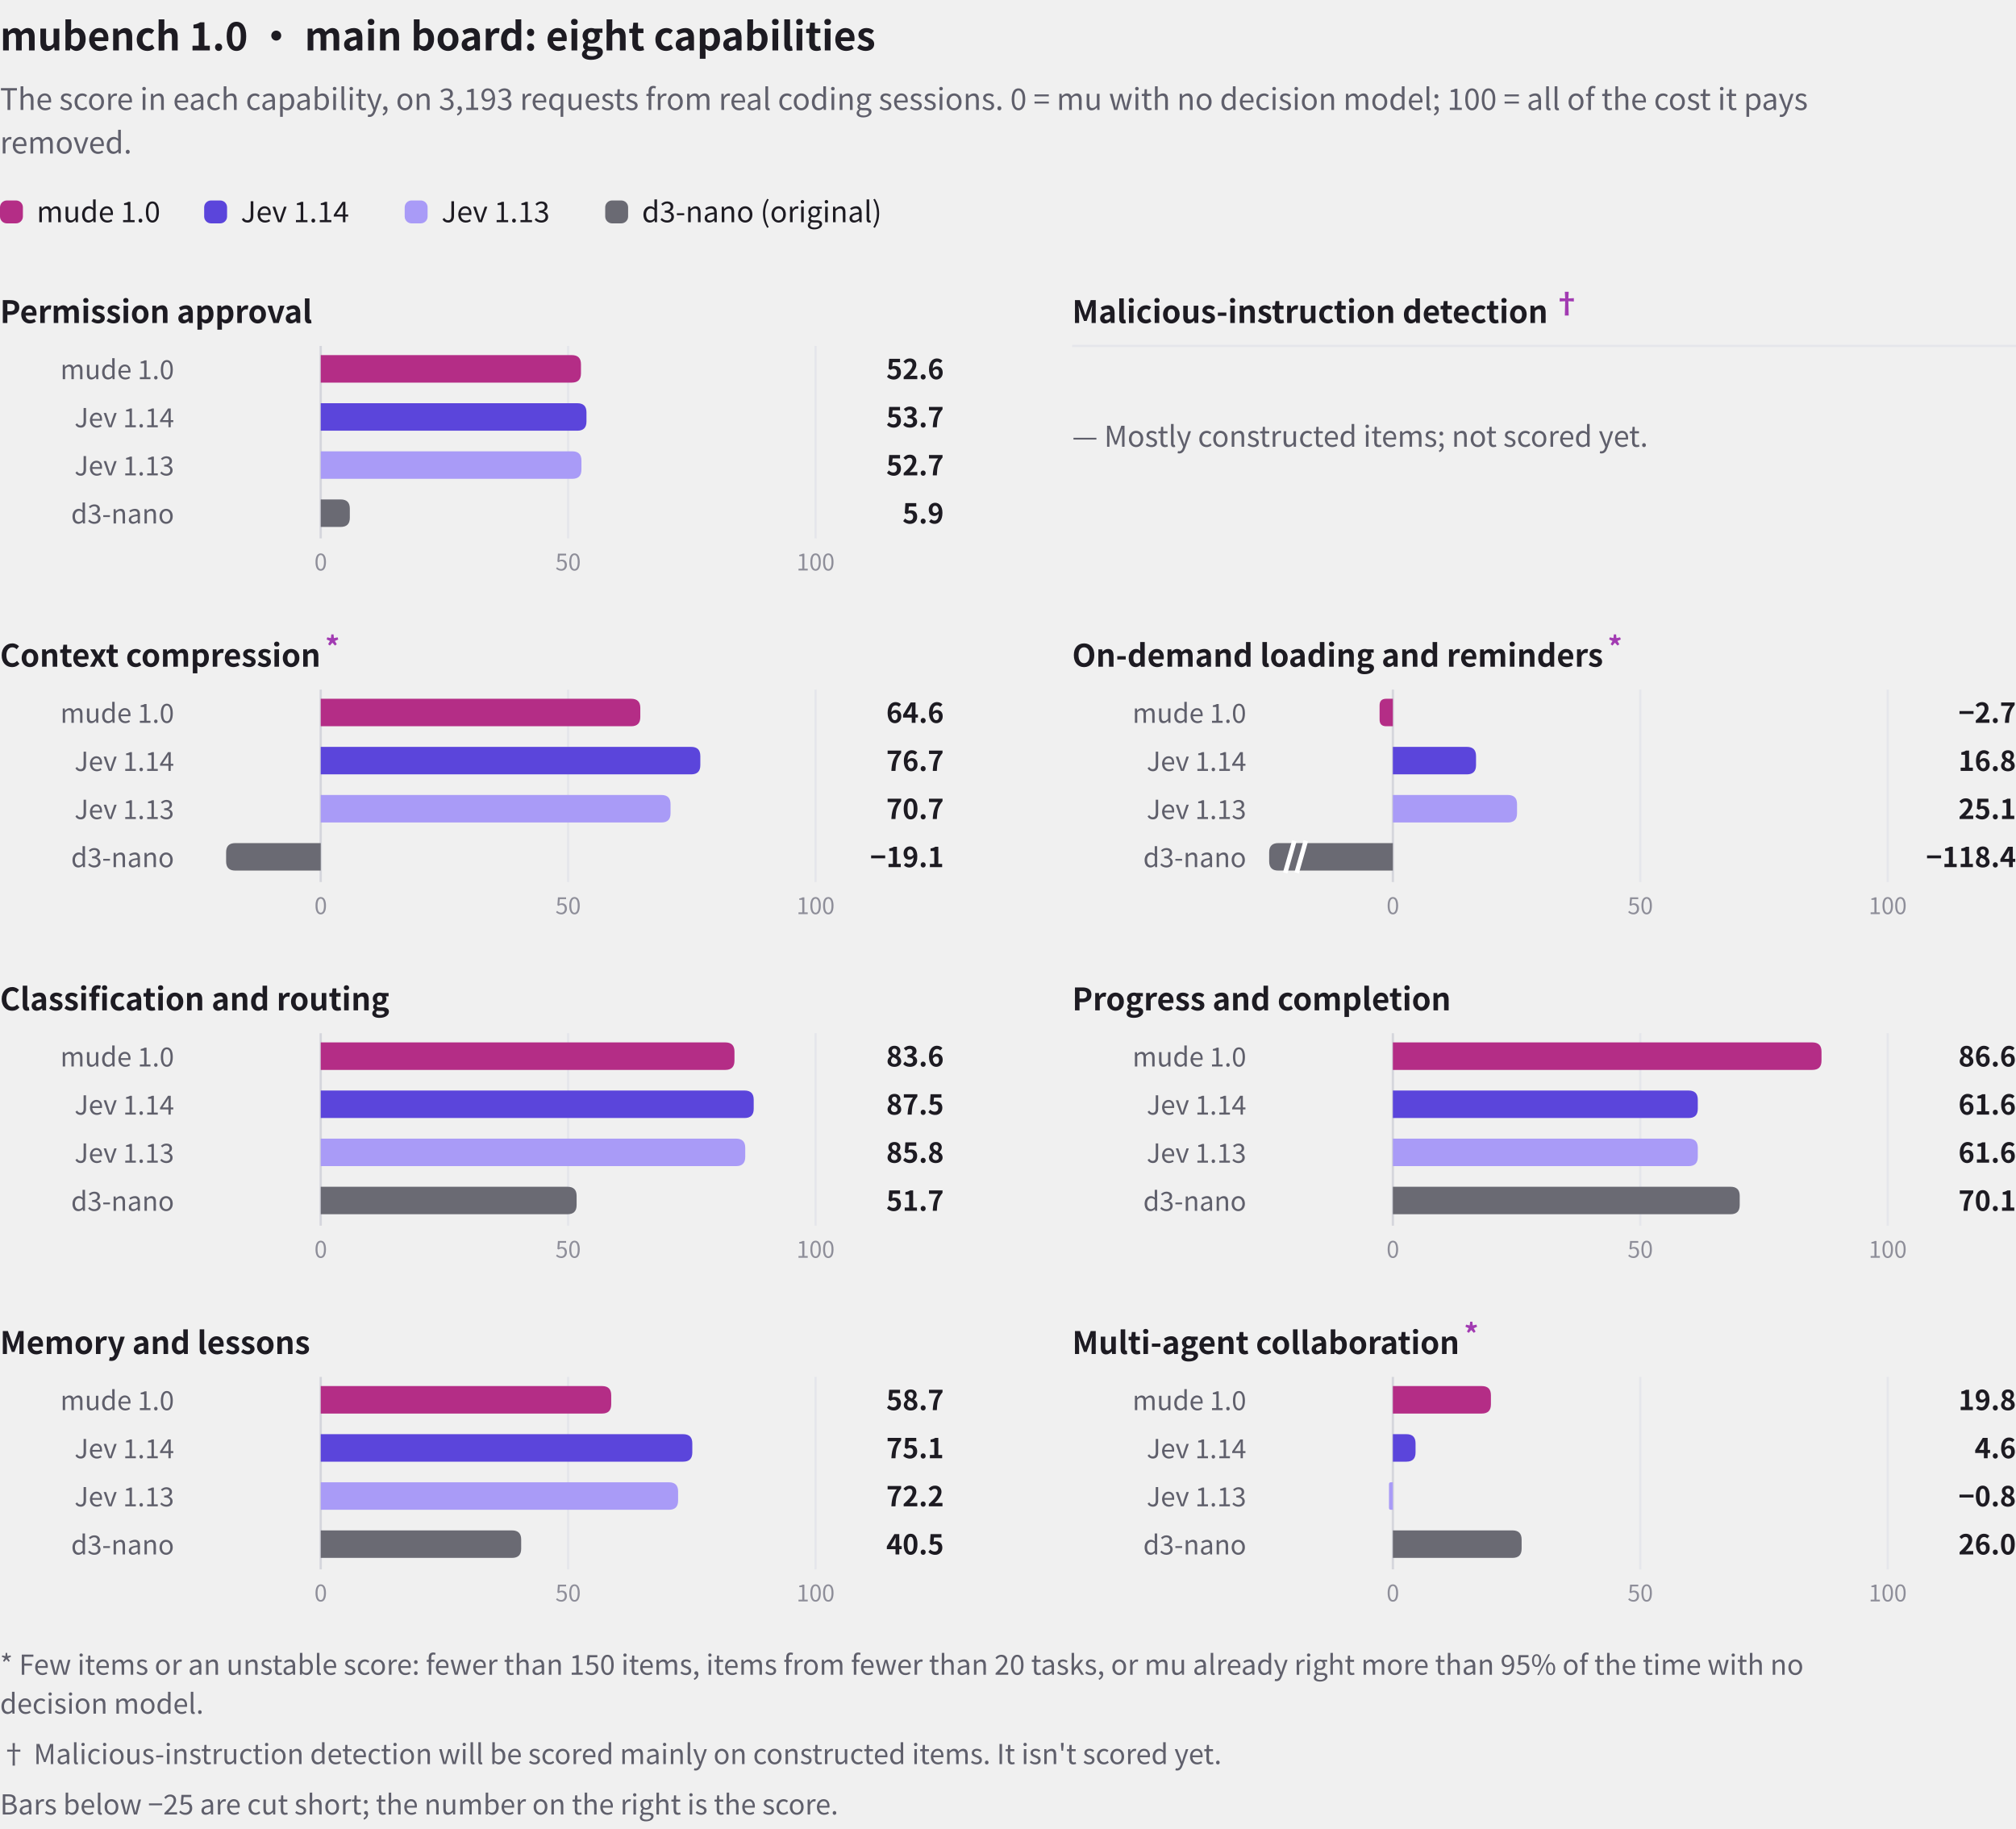
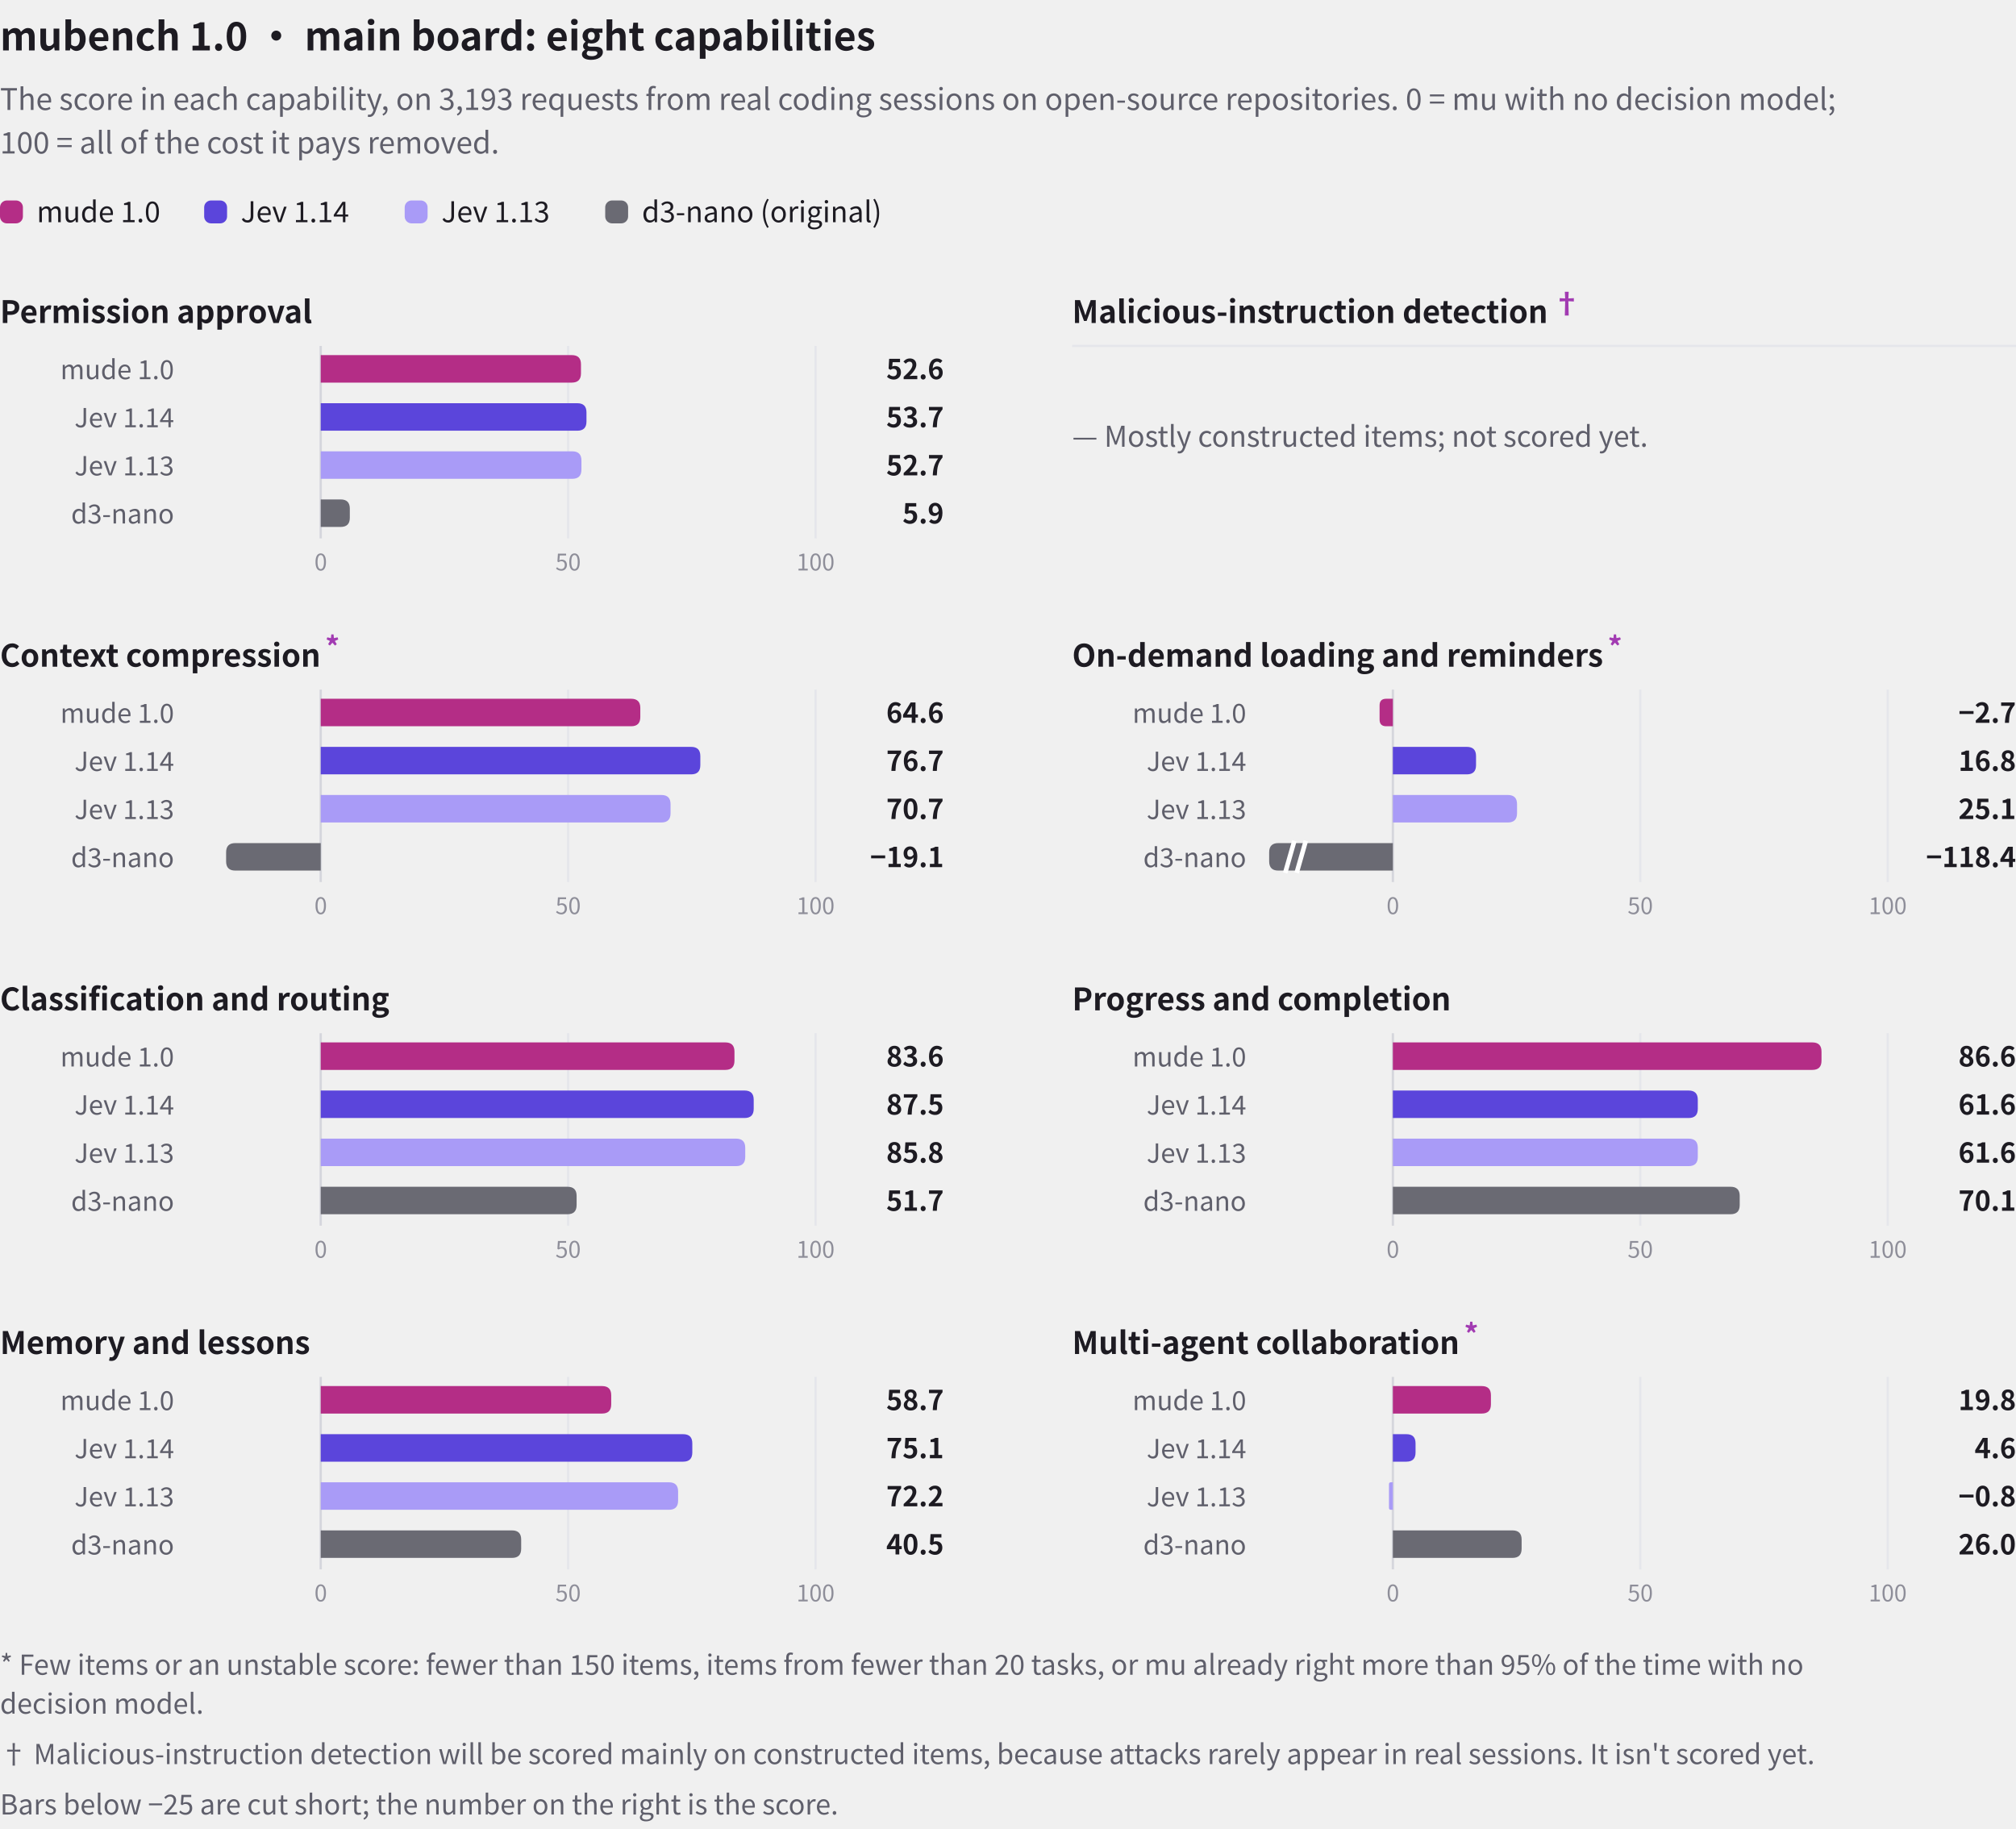
<svg xmlns="http://www.w3.org/2000/svg" width="880" height="798" viewBox="0 0 880 798" role="img" aria-labelledby="t d" font-family="-apple-system, BlinkMacSystemFont, &quot;Segoe UI&quot;, &quot;PingFang SC&quot;, &quot;Hiragino Sans GB&quot;, &quot;Noto Sans CJK SC&quot;, &quot;Noto Sans SC&quot;, &quot;Microsoft YaHei&quot;, &quot;Helvetica Neue&quot;, Arial, sans-serif">
  <text x="0" y="22" font-size="17" font-weight="650" fill="#1d1b22">mubench 1.0 · main board: eight capabilities</text>
-   <text x="0" y="48" font-size="13" fill="#5f5f6b">The score in each capability, on 3,193 requests from real coding sessions. 0 = mu with no decision model; 100 = all of the cost it pays</text>
-   <text x="0" y="67" font-size="13" fill="#5f5f6b">removed.</text>
+   <text x="0" y="48" font-size="13" fill="#5f5f6b">The score in each capability, on 3,193 requests from real coding sessions on open-source repositories. 0 = mu with no decision model;</text>
+   <text x="0" y="67" font-size="13" fill="#5f5f6b">100 = all of the cost it pays removed.</text>
  <rect x="0" y="87.5" width="10" height="10" rx="3" fill="#b42d86" />
  <text x="16" y="97" font-size="12.5" fill="#1d1b22">mude 1.0</text>
  <rect x="89.12" y="87.5" width="10" height="10" rx="3" fill="#5b45db" />
  <text x="105.1" y="97" font-size="12.5" fill="#1d1b22">Jev 1.14</text>
  <rect x="176.65" y="87.5" width="10" height="10" rx="3" fill="#a99bf7" />
  <text x="192.7" y="97" font-size="12.5" fill="#1d1b22">Jev 1.13</text>
  <rect x="264.18" y="87.5" width="10" height="10" rx="3" fill="#6a6a73" />
  <text x="280.2" y="97" font-size="12.5" fill="#1d1b22">d3-nano (original)</text>
  <text x="0" y="141" font-size="13.5" font-weight="650" fill="#1d1b22">Permission approval</text>
  <line x1="140" y1="151" x2="140" y2="235" stroke="#d5d6dc" stroke-width="1" />
  <line x1="248" y1="151" x2="248" y2="235" stroke="#e5e6eb" stroke-width="1" />
  <line x1="356" y1="151" x2="356" y2="235" stroke="#e5e6eb" stroke-width="1" />
  <text x="76" y="165.5" font-size="11.5" text-anchor="end" fill="#5f5f6b">mude 1.0</text>
  <path d="M140,155 H249.6 Q253.6,155 253.6,159 V163 Q253.6,167 249.6,167 H140 Z" fill="#b42d86" />
  <text x="412" y="165.5" font-size="12" font-weight="600" text-anchor="end" style="font-variant-numeric: tabular-nums" fill="#1d1b22">52.6</text>
  <text x="76" y="186.5" font-size="11.5" text-anchor="end" fill="#5f5f6b">Jev 1.14</text>
  <path d="M140,176 H252 Q256,176 256,180 V184 Q256,188 252,188 H140 Z" fill="#5b45db" />
  <text x="412" y="186.5" font-size="12" font-weight="600" text-anchor="end" style="font-variant-numeric: tabular-nums" fill="#1d1b22">53.7</text>
  <text x="76" y="207.5" font-size="11.5" text-anchor="end" fill="#5f5f6b">Jev 1.13</text>
  <path d="M140,197 H249.8 Q253.8,197 253.8,201 V205 Q253.8,209 249.8,209 H140 Z" fill="#a99bf7" />
  <text x="412" y="207.5" font-size="12" font-weight="600" text-anchor="end" style="font-variant-numeric: tabular-nums" fill="#1d1b22">52.7</text>
  <text x="76" y="228.5" font-size="11.5" text-anchor="end" fill="#5f5f6b">d3-nano</text>
  <path d="M140,218 H148.7 Q152.7,218 152.7,222 V226 Q152.7,230 148.7,230 H140 Z" fill="#6a6a73" />
  <text x="412" y="228.5" font-size="12" font-weight="600" text-anchor="end" style="font-variant-numeric: tabular-nums" fill="#1d1b22">5.9</text>
  <text x="140" y="249" font-size="10" text-anchor="middle" style="font-variant-numeric: tabular-nums" fill="#8e8e99">0</text>
  <text x="248" y="249" font-size="10" text-anchor="middle" style="font-variant-numeric: tabular-nums" fill="#8e8e99">50</text>
  <text x="356" y="249" font-size="10" text-anchor="middle" style="font-variant-numeric: tabular-nums" fill="#8e8e99">100</text>
  <text x="468" y="141" font-size="13.5" font-weight="650" fill="#1d1b22">Malicious-instruction detection<tspan dx="2" dy="-4" font-size="12.5" font-weight="700" fill="#a23bb2">†</tspan>
  </text>
  <line x1="468" y1="151" x2="880" y2="151" stroke="#e5e6eb" stroke-width="1" />
  <text x="468" y="195" font-size="12.5" fill="#5f5f6b">—   Mostly constructed items; not scored yet.</text>
  <text x="0" y="291" font-size="13.5" font-weight="650" fill="#1d1b22">Context compression<tspan dx="2" dy="-4" font-size="12.5" font-weight="700" fill="#a23bb2">*</tspan>
  </text>
  <line x1="140" y1="301" x2="140" y2="385" stroke="#d5d6dc" stroke-width="1" />
  <line x1="248" y1="301" x2="248" y2="385" stroke="#e5e6eb" stroke-width="1" />
  <line x1="356" y1="301" x2="356" y2="385" stroke="#e5e6eb" stroke-width="1" />
  <text x="76" y="315.5" font-size="11.5" text-anchor="end" fill="#5f5f6b">mude 1.0</text>
  <path d="M140,305 H275.5 Q279.5,305 279.5,309 V313 Q279.5,317 275.5,317 H140 Z" fill="#b42d86" />
  <text x="412" y="315.5" font-size="12" font-weight="600" text-anchor="end" style="font-variant-numeric: tabular-nums" fill="#1d1b22">64.6</text>
  <text x="76" y="336.5" font-size="11.5" text-anchor="end" fill="#5f5f6b">Jev 1.14</text>
  <path d="M140,326 H301.7 Q305.7,326 305.7,330 V334 Q305.7,338 301.7,338 H140 Z" fill="#5b45db" />
  <text x="412" y="336.5" font-size="12" font-weight="600" text-anchor="end" style="font-variant-numeric: tabular-nums" fill="#1d1b22">76.7</text>
  <text x="76" y="357.5" font-size="11.5" text-anchor="end" fill="#5f5f6b">Jev 1.13</text>
  <path d="M140,347 H288.7 Q292.7,347 292.7,351 V355 Q292.7,359 288.7,359 H140 Z" fill="#a99bf7" />
  <text x="412" y="357.5" font-size="12" font-weight="600" text-anchor="end" style="font-variant-numeric: tabular-nums" fill="#1d1b22">70.7</text>
  <text x="76" y="378.5" font-size="11.5" text-anchor="end" fill="#5f5f6b">d3-nano</text>
  <path d="M140,368 H102.7 Q98.7,368 98.7,372 V376 Q98.7,380 102.7,380 H140 Z" fill="#6a6a73" />
  <text x="412" y="378.5" font-size="12" font-weight="600" text-anchor="end" style="font-variant-numeric: tabular-nums" fill="#1d1b22">−19.1</text>
  <text x="140" y="399" font-size="10" text-anchor="middle" style="font-variant-numeric: tabular-nums" fill="#8e8e99">0</text>
  <text x="248" y="399" font-size="10" text-anchor="middle" style="font-variant-numeric: tabular-nums" fill="#8e8e99">50</text>
  <text x="356" y="399" font-size="10" text-anchor="middle" style="font-variant-numeric: tabular-nums" fill="#8e8e99">100</text>
  <text x="468" y="291" font-size="13.5" font-weight="650" fill="#1d1b22">On-demand loading and reminders<tspan dx="2" dy="-4" font-size="12.5" font-weight="700" fill="#a23bb2">*</tspan>
  </text>
  <line x1="608" y1="301" x2="608" y2="385" stroke="#d5d6dc" stroke-width="1" />
  <line x1="716" y1="301" x2="716" y2="385" stroke="#e5e6eb" stroke-width="1" />
  <line x1="824" y1="301" x2="824" y2="385" stroke="#e5e6eb" stroke-width="1" />
  <text x="544" y="315.5" font-size="11.5" text-anchor="end" fill="#5f5f6b">mude 1.0</text>
  <path d="M608,305 H605.1 Q602.2,305 602.2,307.9 V314.1 Q602.2,317 605.1,317 H608 Z" fill="#b42d86" />
  <text x="880" y="315.5" font-size="12" font-weight="600" text-anchor="end" style="font-variant-numeric: tabular-nums" fill="#1d1b22">−2.7</text>
  <text x="544" y="336.5" font-size="11.5" text-anchor="end" fill="#5f5f6b">Jev 1.14</text>
  <path d="M608,326 H640.3 Q644.3,326 644.3,330 V334 Q644.3,338 640.3,338 H608 Z" fill="#5b45db" />
  <text x="880" y="336.5" font-size="12" font-weight="600" text-anchor="end" style="font-variant-numeric: tabular-nums" fill="#1d1b22">16.8</text>
  <text x="544" y="357.5" font-size="11.5" text-anchor="end" fill="#5f5f6b">Jev 1.13</text>
  <path d="M608,347 H658.2 Q662.2,347 662.2,351 V355 Q662.2,359 658.2,359 H608 Z" fill="#a99bf7" />
  <text x="880" y="357.5" font-size="12" font-weight="600" text-anchor="end" style="font-variant-numeric: tabular-nums" fill="#1d1b22">25.1</text>
  <text x="544" y="378.5" font-size="11.5" text-anchor="end" fill="#5f5f6b">d3-nano</text>
  <path d="M608,368 H558 Q554,368 554,372 V376 Q554,380 558,380 H608 Z" fill="#6a6a73" />
  <line x1="561" y1="381" x2="565" y2="367" stroke="#ffffff" stroke-width="2" />
  <line x1="566" y1="381" x2="570" y2="367" stroke="#ffffff" stroke-width="2" />
  <text x="880" y="378.5" font-size="12" font-weight="600" text-anchor="end" style="font-variant-numeric: tabular-nums" fill="#1d1b22">−118.4</text>
  <text x="608" y="399" font-size="10" text-anchor="middle" style="font-variant-numeric: tabular-nums" fill="#8e8e99">0</text>
  <text x="716" y="399" font-size="10" text-anchor="middle" style="font-variant-numeric: tabular-nums" fill="#8e8e99">50</text>
  <text x="824" y="399" font-size="10" text-anchor="middle" style="font-variant-numeric: tabular-nums" fill="#8e8e99">100</text>
  <text x="0" y="441" font-size="13.5" font-weight="650" fill="#1d1b22">Classification and routing</text>
  <line x1="140" y1="451" x2="140" y2="535" stroke="#d5d6dc" stroke-width="1" />
  <line x1="248" y1="451" x2="248" y2="535" stroke="#e5e6eb" stroke-width="1" />
  <line x1="356" y1="451" x2="356" y2="535" stroke="#e5e6eb" stroke-width="1" />
  <text x="76" y="465.5" font-size="11.5" text-anchor="end" fill="#5f5f6b">mude 1.0</text>
  <path d="M140,455 H316.6 Q320.6,455 320.6,459 V463 Q320.6,467 316.6,467 H140 Z" fill="#b42d86" />
  <text x="412" y="465.5" font-size="12" font-weight="600" text-anchor="end" style="font-variant-numeric: tabular-nums" fill="#1d1b22">83.6</text>
  <text x="76" y="486.5" font-size="11.5" text-anchor="end" fill="#5f5f6b">Jev 1.14</text>
  <path d="M140,476 H325 Q329,476 329,480 V484 Q329,488 325,488 H140 Z" fill="#5b45db" />
  <text x="412" y="486.5" font-size="12" font-weight="600" text-anchor="end" style="font-variant-numeric: tabular-nums" fill="#1d1b22">87.5</text>
  <text x="76" y="507.5" font-size="11.5" text-anchor="end" fill="#5f5f6b">Jev 1.13</text>
  <path d="M140,497 H321.3 Q325.3,497 325.3,501 V505 Q325.3,509 321.3,509 H140 Z" fill="#a99bf7" />
  <text x="412" y="507.5" font-size="12" font-weight="600" text-anchor="end" style="font-variant-numeric: tabular-nums" fill="#1d1b22">85.8</text>
  <text x="76" y="528.5" font-size="11.5" text-anchor="end" fill="#5f5f6b">d3-nano</text>
  <path d="M140,518 H247.7 Q251.7,518 251.7,522 V526 Q251.7,530 247.7,530 H140 Z" fill="#6a6a73" />
  <text x="412" y="528.5" font-size="12" font-weight="600" text-anchor="end" style="font-variant-numeric: tabular-nums" fill="#1d1b22">51.7</text>
  <text x="140" y="549" font-size="10" text-anchor="middle" style="font-variant-numeric: tabular-nums" fill="#8e8e99">0</text>
  <text x="248" y="549" font-size="10" text-anchor="middle" style="font-variant-numeric: tabular-nums" fill="#8e8e99">50</text>
  <text x="356" y="549" font-size="10" text-anchor="middle" style="font-variant-numeric: tabular-nums" fill="#8e8e99">100</text>
  <text x="468" y="441" font-size="13.5" font-weight="650" fill="#1d1b22">Progress and completion</text>
  <line x1="608" y1="451" x2="608" y2="535" stroke="#d5d6dc" stroke-width="1" />
  <line x1="716" y1="451" x2="716" y2="535" stroke="#e5e6eb" stroke-width="1" />
  <line x1="824" y1="451" x2="824" y2="535" stroke="#e5e6eb" stroke-width="1" />
  <text x="544" y="465.5" font-size="11.5" text-anchor="end" fill="#5f5f6b">mude 1.0</text>
  <path d="M608,455 H791.1 Q795.1,455 795.1,459 V463 Q795.1,467 791.1,467 H608 Z" fill="#b42d86" />
  <text x="880" y="465.5" font-size="12" font-weight="600" text-anchor="end" style="font-variant-numeric: tabular-nums" fill="#1d1b22">86.6</text>
  <text x="544" y="486.5" font-size="11.5" text-anchor="end" fill="#5f5f6b">Jev 1.14</text>
  <path d="M608,476 H737.1 Q741.1,476 741.1,480 V484 Q741.1,488 737.1,488 H608 Z" fill="#5b45db" />
  <text x="880" y="486.5" font-size="12" font-weight="600" text-anchor="end" style="font-variant-numeric: tabular-nums" fill="#1d1b22">61.6</text>
  <text x="544" y="507.5" font-size="11.5" text-anchor="end" fill="#5f5f6b">Jev 1.13</text>
  <path d="M608,497 H737.1 Q741.1,497 741.1,501 V505 Q741.1,509 737.1,509 H608 Z" fill="#a99bf7" />
  <text x="880" y="507.5" font-size="12" font-weight="600" text-anchor="end" style="font-variant-numeric: tabular-nums" fill="#1d1b22">61.6</text>
  <text x="544" y="528.5" font-size="11.5" text-anchor="end" fill="#5f5f6b">d3-nano</text>
  <path d="M608,518 H755.4 Q759.4,518 759.4,522 V526 Q759.4,530 755.4,530 H608 Z" fill="#6a6a73" />
  <text x="880" y="528.5" font-size="12" font-weight="600" text-anchor="end" style="font-variant-numeric: tabular-nums" fill="#1d1b22">70.1</text>
  <text x="608" y="549" font-size="10" text-anchor="middle" style="font-variant-numeric: tabular-nums" fill="#8e8e99">0</text>
  <text x="716" y="549" font-size="10" text-anchor="middle" style="font-variant-numeric: tabular-nums" fill="#8e8e99">50</text>
  <text x="824" y="549" font-size="10" text-anchor="middle" style="font-variant-numeric: tabular-nums" fill="#8e8e99">100</text>
  <text x="0" y="591" font-size="13.5" font-weight="650" fill="#1d1b22">Memory and lessons</text>
  <line x1="140" y1="601" x2="140" y2="685" stroke="#d5d6dc" stroke-width="1" />
  <line x1="248" y1="601" x2="248" y2="685" stroke="#e5e6eb" stroke-width="1" />
  <line x1="356" y1="601" x2="356" y2="685" stroke="#e5e6eb" stroke-width="1" />
  <text x="76" y="615.5" font-size="11.5" text-anchor="end" fill="#5f5f6b">mude 1.0</text>
  <path d="M140,605 H262.8 Q266.8,605 266.8,609 V613 Q266.8,617 262.8,617 H140 Z" fill="#b42d86" />
  <text x="412" y="615.5" font-size="12" font-weight="600" text-anchor="end" style="font-variant-numeric: tabular-nums" fill="#1d1b22">58.7</text>
  <text x="76" y="636.5" font-size="11.5" text-anchor="end" fill="#5f5f6b">Jev 1.14</text>
  <path d="M140,626 H298.2 Q302.2,626 302.2,630 V634 Q302.2,638 298.2,638 H140 Z" fill="#5b45db" />
  <text x="412" y="636.5" font-size="12" font-weight="600" text-anchor="end" style="font-variant-numeric: tabular-nums" fill="#1d1b22">75.1</text>
  <text x="76" y="657.5" font-size="11.5" text-anchor="end" fill="#5f5f6b">Jev 1.13</text>
  <path d="M140,647 H292 Q296,647 296,651 V655 Q296,659 292,659 H140 Z" fill="#a99bf7" />
  <text x="412" y="657.5" font-size="12" font-weight="600" text-anchor="end" style="font-variant-numeric: tabular-nums" fill="#1d1b22">72.2</text>
  <text x="76" y="678.5" font-size="11.5" text-anchor="end" fill="#5f5f6b">d3-nano</text>
  <path d="M140,668 H223.5 Q227.5,668 227.5,672 V676 Q227.5,680 223.5,680 H140 Z" fill="#6a6a73" />
  <text x="412" y="678.5" font-size="12" font-weight="600" text-anchor="end" style="font-variant-numeric: tabular-nums" fill="#1d1b22">40.5</text>
  <text x="140" y="699" font-size="10" text-anchor="middle" style="font-variant-numeric: tabular-nums" fill="#8e8e99">0</text>
  <text x="248" y="699" font-size="10" text-anchor="middle" style="font-variant-numeric: tabular-nums" fill="#8e8e99">50</text>
  <text x="356" y="699" font-size="10" text-anchor="middle" style="font-variant-numeric: tabular-nums" fill="#8e8e99">100</text>
  <text x="468" y="591" font-size="13.5" font-weight="650" fill="#1d1b22">Multi-agent collaboration<tspan dx="2" dy="-4" font-size="12.5" font-weight="700" fill="#a23bb2">*</tspan>
  </text>
  <line x1="608" y1="601" x2="608" y2="685" stroke="#d5d6dc" stroke-width="1" />
  <line x1="716" y1="601" x2="716" y2="685" stroke="#e5e6eb" stroke-width="1" />
  <line x1="824" y1="601" x2="824" y2="685" stroke="#e5e6eb" stroke-width="1" />
  <text x="544" y="615.5" font-size="11.5" text-anchor="end" fill="#5f5f6b">mude 1.0</text>
  <path d="M608,605 H646.8 Q650.8,605 650.8,609 V613 Q650.8,617 646.8,617 H608 Z" fill="#b42d86" />
  <text x="880" y="615.5" font-size="12" font-weight="600" text-anchor="end" style="font-variant-numeric: tabular-nums" fill="#1d1b22">19.8</text>
  <text x="544" y="636.5" font-size="11.5" text-anchor="end" fill="#5f5f6b">Jev 1.14</text>
  <path d="M608,626 H613.9 Q617.9,626 617.9,630 V634 Q617.9,638 613.9,638 H608 Z" fill="#5b45db" />
  <text x="880" y="636.5" font-size="12" font-weight="600" text-anchor="end" style="font-variant-numeric: tabular-nums" fill="#1d1b22">4.6</text>
  <text x="544" y="657.5" font-size="11.5" text-anchor="end" fill="#5f5f6b">Jev 1.13</text>
  <path d="M608,647 H607.1 Q606.3,647 606.3,647.9 V658.1 Q606.3,659 607.1,659 H608 Z" fill="#a99bf7" />
  <text x="880" y="657.5" font-size="12" font-weight="600" text-anchor="end" style="font-variant-numeric: tabular-nums" fill="#1d1b22">−0.8</text>
  <text x="544" y="678.5" font-size="11.5" text-anchor="end" fill="#5f5f6b">d3-nano</text>
  <path d="M608,668 H660.2 Q664.2,668 664.2,672 V676 Q664.2,680 660.2,680 H608 Z" fill="#6a6a73" />
  <text x="880" y="678.5" font-size="12" font-weight="600" text-anchor="end" style="font-variant-numeric: tabular-nums" fill="#1d1b22">26.0</text>
  <text x="608" y="699" font-size="10" text-anchor="middle" style="font-variant-numeric: tabular-nums" fill="#8e8e99">0</text>
  <text x="716" y="699" font-size="10" text-anchor="middle" style="font-variant-numeric: tabular-nums" fill="#8e8e99">50</text>
  <text x="824" y="699" font-size="10" text-anchor="middle" style="font-variant-numeric: tabular-nums" fill="#8e8e99">100</text>
  <text x="0" y="731" font-size="12" fill="#5f5f6b">* Few items or an unstable score: fewer than 150 items, items from fewer than 20 tasks, or mu already right more than 95% of the time with no</text>
  <text x="0" y="748" font-size="12" fill="#5f5f6b">decision model.</text>
-   <text x="0" y="770" font-size="12" fill="#5f5f6b">† Malicious-instruction detection will be scored mainly on constructed items. It isn't scored yet.</text>
+   <text x="0" y="770" font-size="12" fill="#5f5f6b">† Malicious-instruction detection will be scored mainly on constructed items, because attacks rarely appear in real sessions. It isn't scored yet.</text>
  <text x="0" y="792" font-size="12" fill="#5f5f6b">Bars below −25 are cut short; the number on the right is the score.</text>
</svg>
